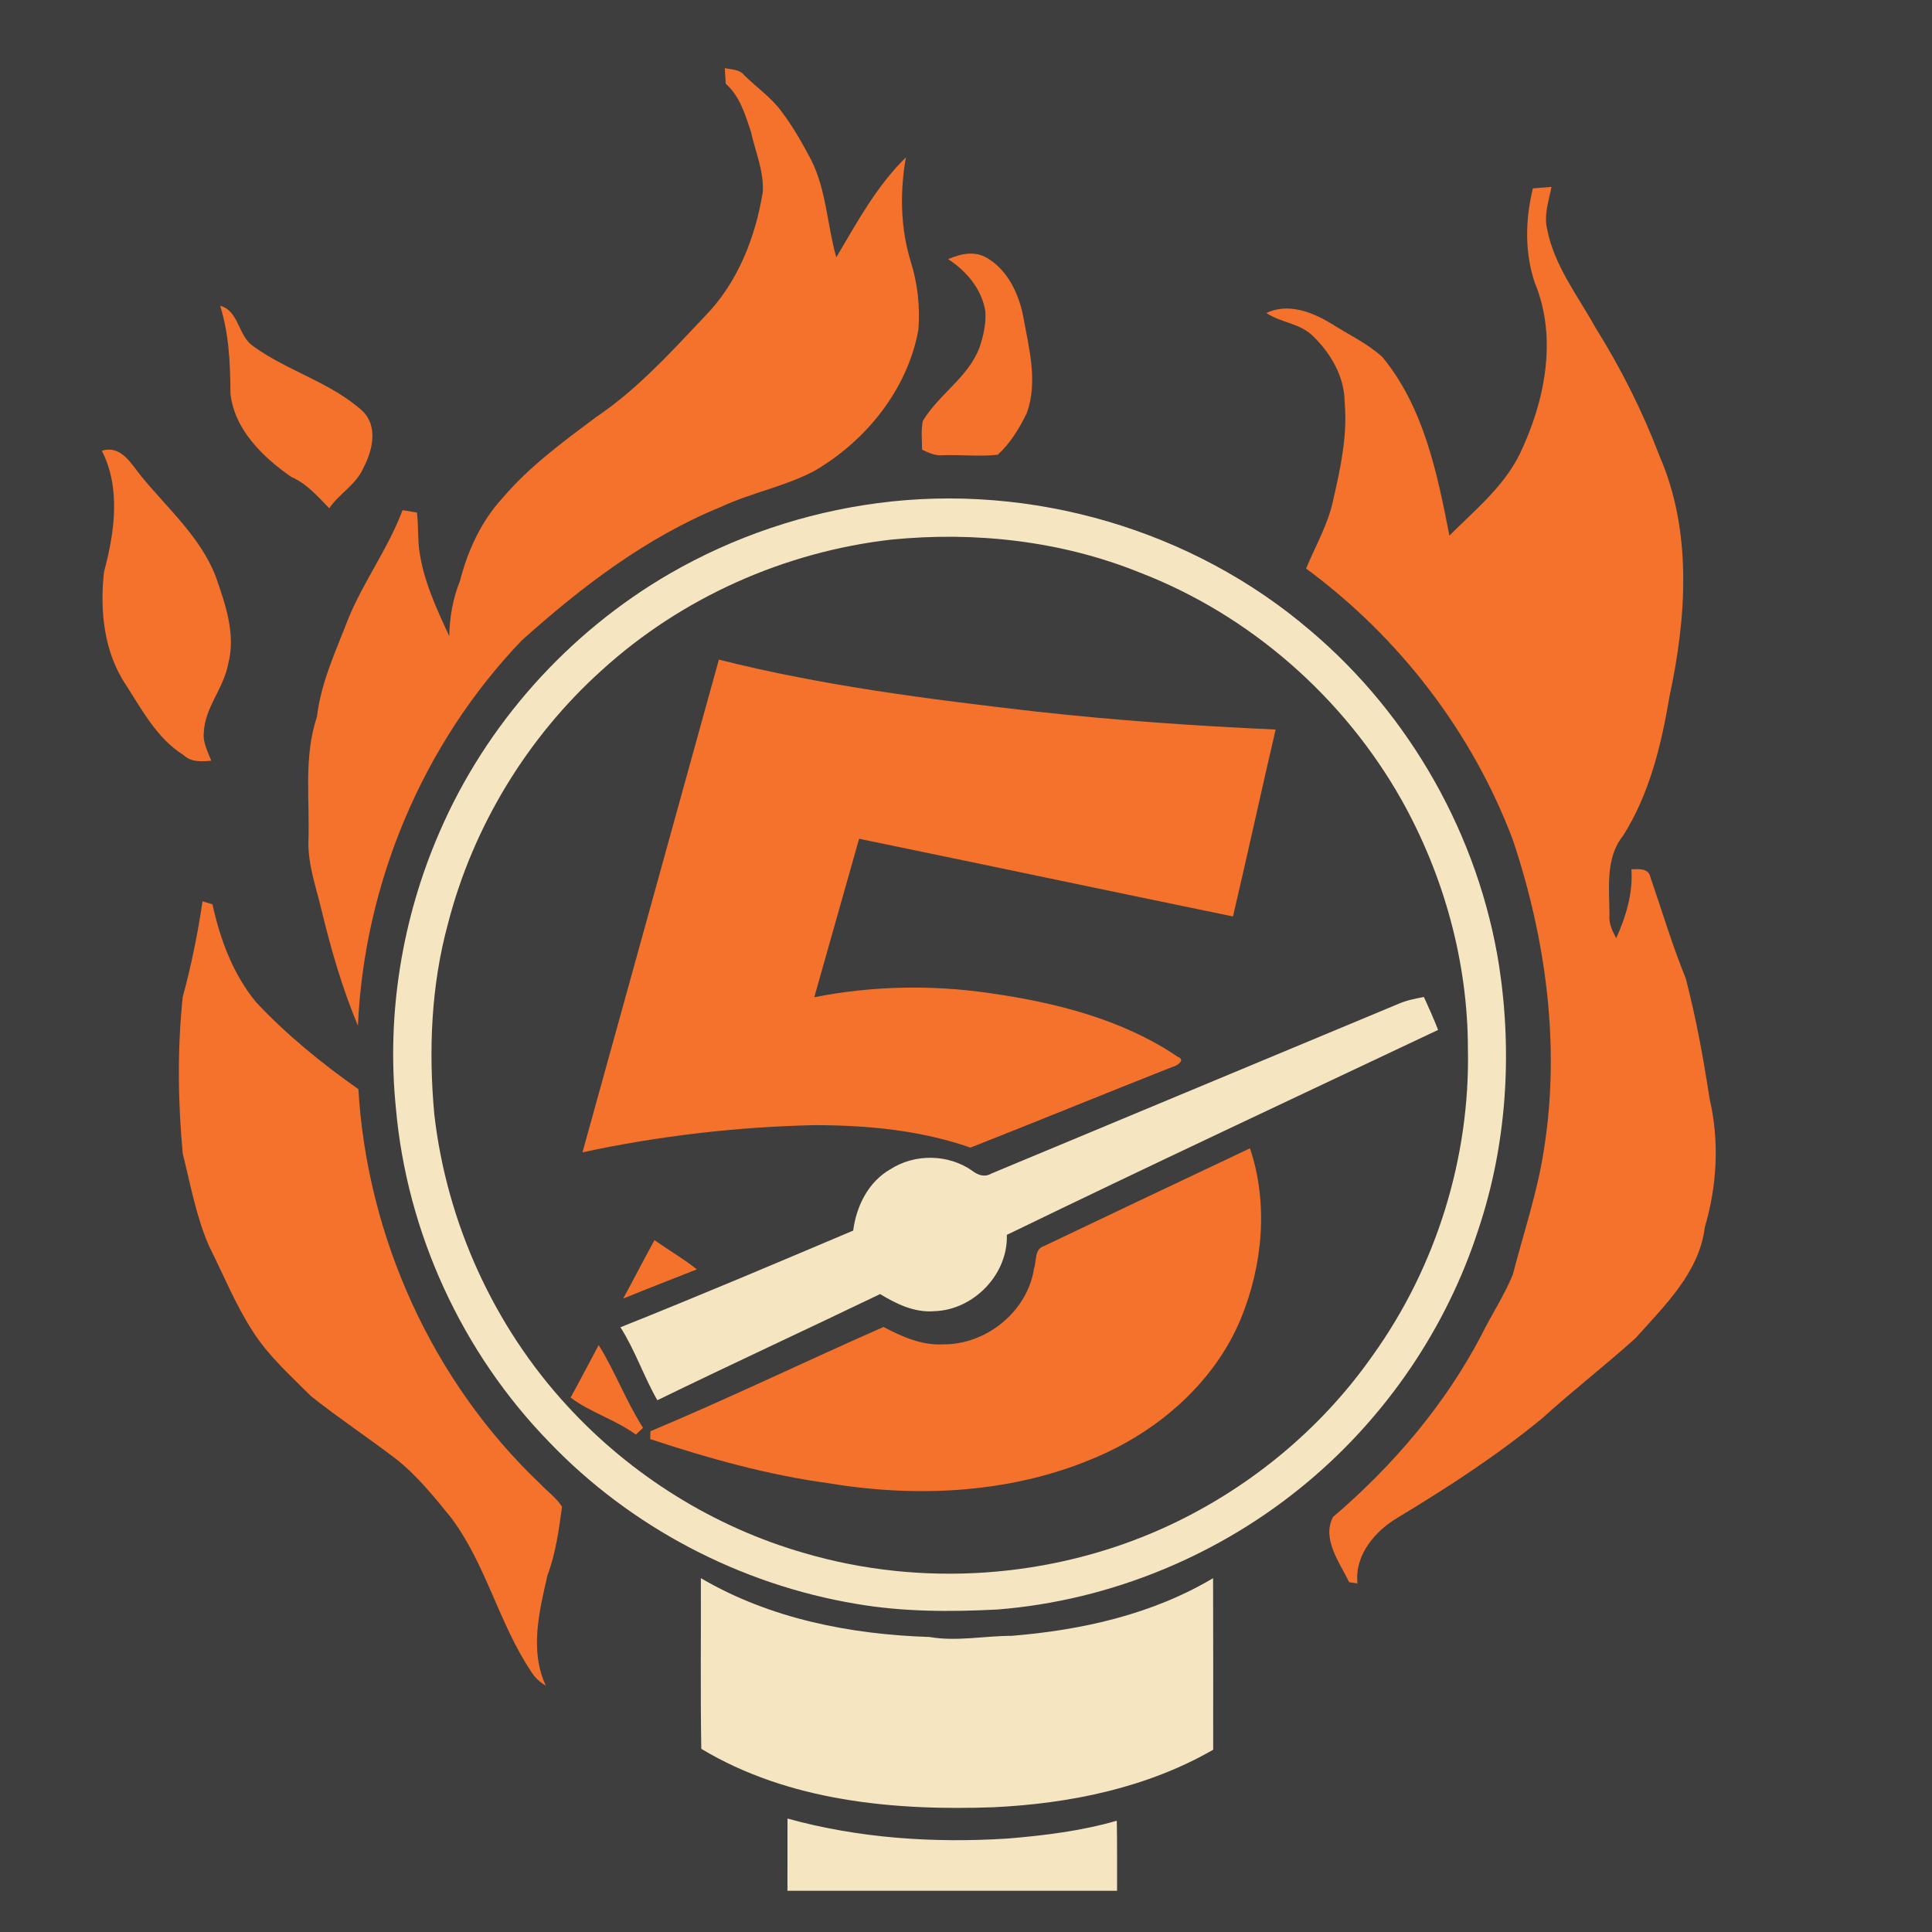
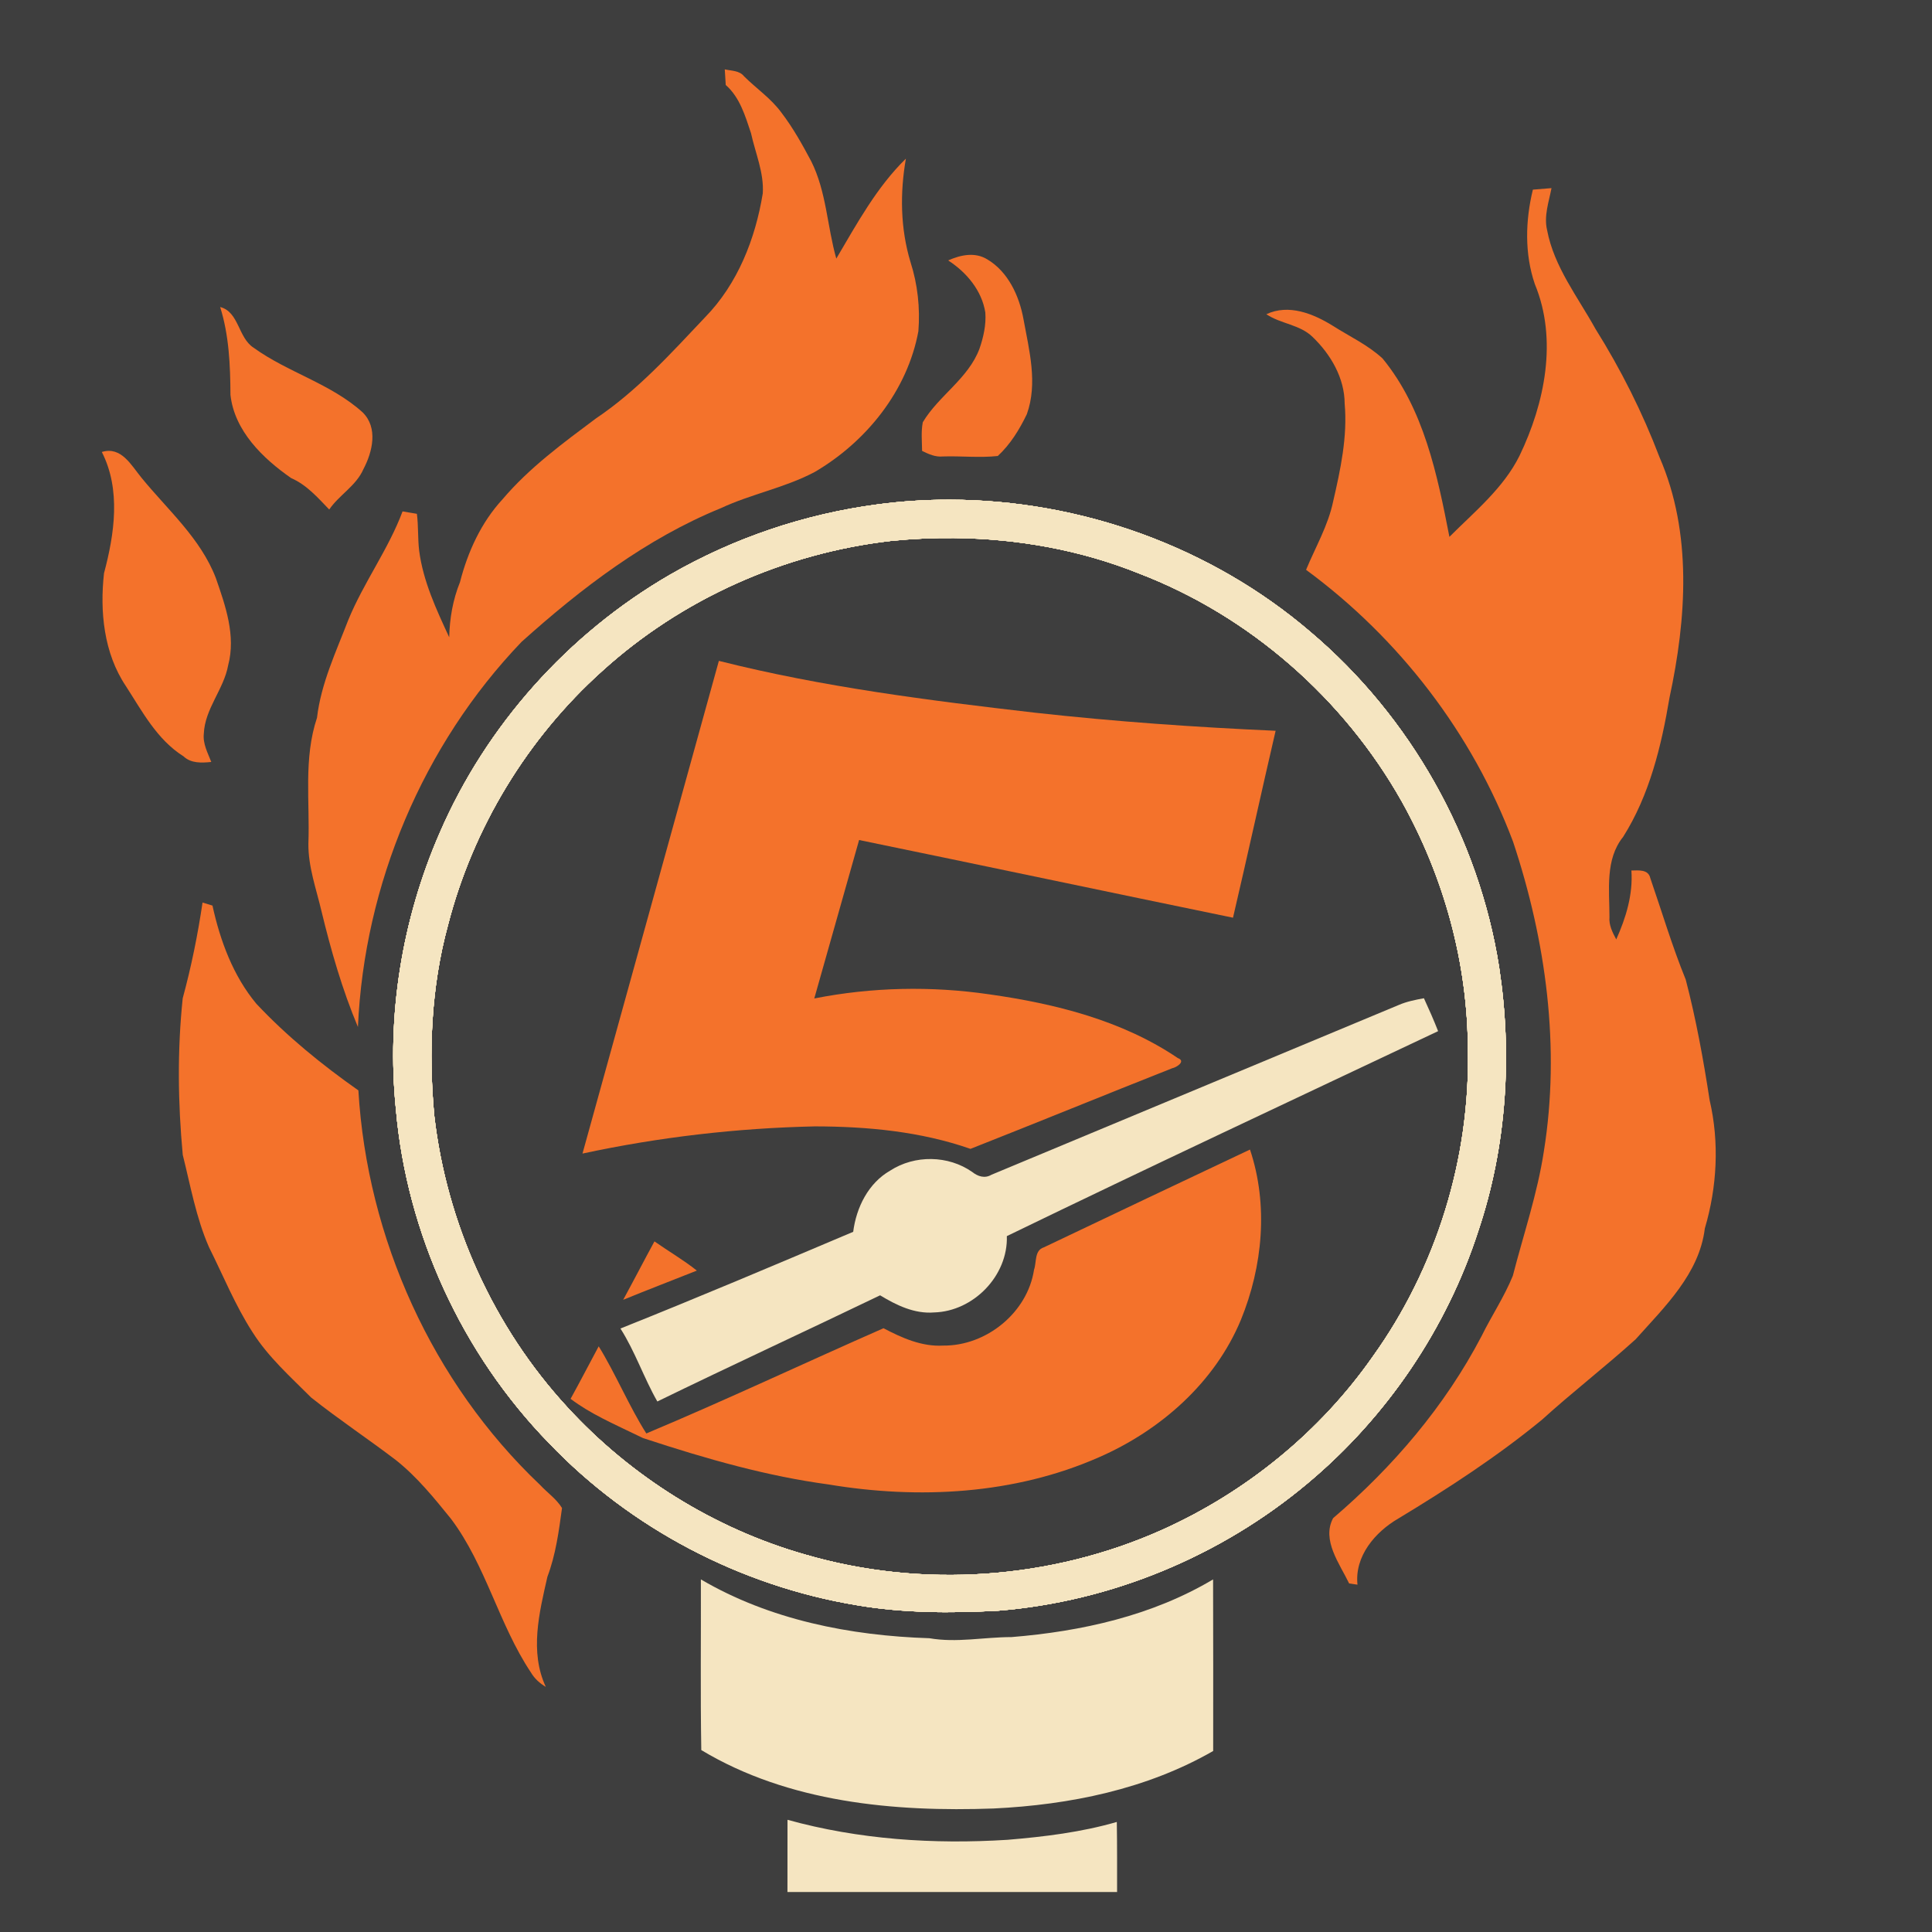
- <svg xmlns="http://www.w3.org/2000/svg" width="422pt" height="422pt" viewBox="0 0 422 422" version="1.1">
-   <path fill="#3e3e3e" opacity="1.00" d=" M 0.00 0.00 L 422.00 0.00 L 422.00 422.00 L 0.00 422.00 L 0.00 0.00 Z" />
-   <path fill="#f4722b" opacity="1.00" d=" M 158.31 14.88 C 159.78 15.22 161.54 15.11 162.55 16.43 C 165.24 19.09 168.44 21.25 170.69 24.34 C 173.22 27.65 175.25 31.30 177.20 34.97 C 180.52 41.61 180.67 49.17 182.67 56.21 C 187.17 48.59 191.49 40.61 197.87 34.38 C 196.56 41.88 196.66 49.64 198.88 56.98 C 200.44 61.83 201.00 66.99 200.60 72.07 C 198.20 85.08 189.21 96.24 177.94 102.83 C 171.46 106.27 164.14 107.61 157.51 110.70 C 141.16 117.37 126.99 128.20 113.94 139.91 C 92.36 162.41 79.56 192.93 78.18 224.05 C 74.75 215.87 72.29 207.32 70.21 198.71 C 69.07 193.86 67.31 189.06 67.36 184.01 C 67.71 174.84 66.26 165.41 69.24 156.51 C 70.12 149.02 73.38 142.15 76.06 135.18 C 79.42 126.97 84.82 119.75 87.93 111.43 C 88.71 111.56 90.28 111.82 91.06 111.96 C 91.41 114.64 91.23 117.36 91.56 120.04 C 92.43 126.72 95.32 132.88 98.12 138.93 C 98.21 134.80 98.92 130.73 100.47 126.89 C 102.17 120.26 105.10 113.84 109.78 108.77 C 115.63 101.88 122.93 96.54 130.12 91.16 C 139.17 85.09 146.54 76.93 153.98 69.06 C 161.12 61.77 164.99 51.91 166.61 41.97 C 166.90 37.45 164.99 33.17 164.04 28.82 C 162.78 25.06 161.61 21.00 158.52 18.29 C 158.44 17.15 158.38 16.02 158.31 14.88 Z" />
-   <path fill="#f4722b" opacity="1.00" d=" M 334.82 41.15 C 336.18 41.05 337.53 40.94 338.89 40.82 C 338.31 43.83 337.19 46.91 337.93 50.01 C 339.45 58.02 344.62 64.57 348.49 71.56 C 354.04 80.42 358.76 89.81 362.48 99.59 C 369.68 116.12 368.37 134.91 364.66 152.14 C 362.89 162.68 360.30 173.41 354.53 182.53 C 350.57 187.43 351.55 194.14 351.55 200.00 C 351.39 201.79 352.21 203.39 353.03 204.92 C 355.15 200.20 356.71 195.11 356.34 189.87 C 357.86 189.85 360.04 189.56 360.47 191.53 C 363.02 198.93 365.25 206.44 368.21 213.70 C 370.47 222.36 372.07 231.19 373.43 240.03 C 375.58 249.26 375.06 259.00 372.38 268.05 C 371.17 277.97 363.59 285.18 357.27 292.26 C 350.60 298.29 343.47 303.79 336.80 309.84 C 326.98 317.91 316.31 324.84 305.44 331.41 C 300.37 334.35 295.85 339.64 296.51 345.86 C 296.05 345.79 295.14 345.66 294.69 345.60 C 292.63 341.32 288.64 336.12 291.18 331.34 C 304.24 320.17 315.60 306.89 323.59 291.61 C 325.78 287.16 328.57 283.00 330.44 278.40 C 332.77 269.35 335.81 260.46 337.22 251.20 C 340.86 228.54 337.70 205.22 330.49 183.57 C 321.61 159.93 305.60 139.14 285.28 124.19 C 287.33 119.24 290.10 114.53 291.20 109.23 C 292.81 102.25 294.35 95.11 293.71 87.89 C 293.69 82.30 290.67 77.14 286.73 73.35 C 283.94 70.60 279.76 70.49 276.60 68.36 C 281.50 66.07 286.81 68.23 291.08 70.86 C 294.74 73.20 298.78 75.06 301.99 78.03 C 311.01 89.02 313.94 103.39 316.59 116.99 C 322.10 111.47 328.40 106.36 331.92 99.24 C 337.42 87.80 340.27 73.91 335.25 61.79 C 332.98 55.15 333.18 47.90 334.82 41.15 Z" />
-   <path fill="#f4722b" opacity="1.00" d=" M 207.10 56.61 C 209.81 55.41 212.95 54.72 215.65 56.38 C 220.20 59.08 222.63 64.36 223.55 69.41 C 224.79 76.21 226.72 83.43 224.29 90.19 C 222.69 93.53 220.68 96.80 217.94 99.33 C 213.96 99.76 209.94 99.30 205.94 99.43 C 204.31 99.60 202.83 98.91 201.41 98.22 C 201.39 96.14 201.16 94.02 201.56 91.96 C 205.05 86.12 211.52 82.42 213.95 75.88 C 214.82 73.35 215.42 70.66 215.22 67.98 C 214.45 63.16 211.10 59.19 207.10 56.61 Z" />
-   <path fill="#f4722b" opacity="1.00" d=" M 48.09 66.79 C 52.22 67.85 51.98 73.47 55.38 75.67 C 62.86 81.08 72.28 83.53 79.20 89.79 C 82.64 93.16 81.37 98.43 79.38 102.20 C 77.79 105.85 74.11 107.81 71.91 111.02 C 69.40 108.41 66.99 105.64 63.59 104.15 C 57.42 99.86 51.21 93.85 50.34 85.99 C 50.30 79.53 50.04 73.00 48.09 66.79 Z" />
-   <path fill="#f4722b" opacity="1.00" d=" M 22.24 98.45 C 26.51 97.16 28.66 101.36 30.92 104.10 C 36.65 111.12 43.83 117.33 47.15 126.00 C 49.25 132.05 51.55 138.58 49.84 145.03 C 48.88 150.31 44.74 154.54 44.52 159.99 C 44.28 162.19 45.38 164.18 46.15 166.16 C 44.04 166.37 41.73 166.50 40.07 164.92 C 34.28 161.27 31.07 155.12 27.47 149.55 C 22.68 142.40 21.78 133.29 22.72 124.93 C 25.01 116.35 26.44 106.68 22.24 98.45 Z" />
-   <path fill="#f5e5c1" opacity="1.00" d=" M 191.67 109.90 C 225.24 105.44 260.48 115.68 286.23 137.75 C 308.10 156.24 323.01 182.70 327.45 210.99 C 330.38 230.19 329.10 250.14 322.90 268.60 C 315.99 289.97 302.88 309.26 285.67 323.67 C 266.69 339.61 242.71 349.57 217.99 351.55 C 207.67 352.10 197.24 352.09 187.03 350.33 C 161.67 346.10 137.73 333.57 119.95 314.98 C 100.91 295.44 88.85 269.19 86.47 242.00 C 84.40 221.56 87.80 200.60 96.00 181.76 C 106.17 158.19 124.13 138.13 146.33 125.27 C 160.24 117.24 175.74 112.00 191.67 109.90 Z" />
-   <path fill="#3e3e3e" opacity="1.00" d=" M 194.65 117.87 C 212.93 116.05 231.72 118.12 248.83 125.01 C 272.96 134.27 293.50 152.29 306.17 174.78 C 315.39 191.26 320.60 210.09 320.63 229.00 C 321.14 252.77 313.73 276.68 299.88 296.00 C 288.37 312.47 272.24 325.61 253.93 333.85 C 229.62 344.76 201.43 346.75 175.85 339.28 C 156.00 333.62 137.84 322.28 123.90 307.08 C 107.81 289.61 97.56 266.96 94.86 243.38 C 93.59 229.49 94.16 215.30 97.84 201.79 C 103.30 180.56 115.17 161.04 131.46 146.38 C 148.85 130.56 171.30 120.54 194.65 117.87 Z" />
-   <path fill="#f4722b" opacity="1.00" d=" M 157.02 144.08 C 179.67 149.79 202.90 152.73 226.07 155.40 C 243.54 157.34 261.08 158.57 278.63 159.35 C 275.47 172.95 272.50 186.59 269.32 200.18 C 242.08 194.57 214.88 188.82 187.65 183.21 C 184.39 194.75 181.12 206.28 177.86 217.82 C 190.44 215.33 203.43 215.07 216.11 216.92 C 230.49 218.96 245.09 222.60 257.27 230.84 C 259.13 231.52 256.94 232.91 256.04 233.06 C 241.34 238.87 226.70 244.87 211.98 250.67 C 201.09 246.87 189.48 245.78 178.00 245.76 C 160.94 246.13 143.91 248.11 127.23 251.70 C 137.18 215.83 147.09 179.95 157.02 144.08 Z" />
-   <path fill="#f4722b" opacity="1.00" d=" M 44.24 196.87 C 44.79 197.04 45.87 197.37 46.41 197.53 C 48.08 205.19 50.93 212.90 56.00 218.98 C 62.68 226.09 70.31 232.30 78.28 237.90 C 80.20 270.21 94.44 301.75 117.96 324.07 C 119.54 325.77 121.54 327.13 122.76 329.12 C 122.07 334.19 121.39 339.31 119.57 344.13 C 117.79 351.96 115.64 360.52 119.22 368.19 C 117.90 367.41 116.76 366.38 115.98 365.06 C 108.94 354.52 106.16 341.66 98.51 331.48 C 94.82 326.92 91.08 322.30 86.46 318.64 C 80.36 314.00 73.97 309.75 67.97 304.99 C 63.46 300.47 58.61 296.17 55.17 290.73 C 51.37 284.85 48.75 278.34 45.63 272.10 C 42.83 265.69 41.61 258.73 39.92 251.98 C 38.86 240.62 38.72 229.14 39.91 217.78 C 41.78 210.90 43.20 203.93 44.24 196.87 Z" />
-   <path fill="#f5e5c1" opacity="1.00" d=" M 305.48 219.26 C 307.24 218.49 309.14 218.12 311.02 217.77 C 312.11 220.14 313.17 222.53 314.12 224.96 C 282.69 239.82 251.19 254.56 219.92 269.73 C 220.20 278.39 212.63 286.16 204.04 286.40 C 199.75 286.75 195.79 284.82 192.24 282.66 C 176.05 290.45 159.73 297.98 143.58 305.85 C 140.62 300.67 138.73 294.95 135.52 289.91 C 152.56 283.11 169.47 275.94 186.36 268.79 C 187.04 263.47 189.66 258.16 194.44 255.42 C 199.80 251.95 207.13 252.05 212.36 255.72 C 213.58 256.69 215.10 257.20 216.55 256.33 C 246.18 243.97 275.83 231.61 305.48 219.26 Z" />
-   <path fill="#f4722b" opacity="1.00" d=" M 227.99 272.19 C 242.99 265.05 258.00 257.91 273.03 250.82 C 277.08 262.90 275.82 276.35 271.04 288.03 C 265.34 301.75 253.46 312.18 240.01 318.05 C 221.56 326.17 200.66 327.26 180.96 323.97 C 167.66 322.17 154.72 318.54 142.02 314.33 C 142.03 313.90 142.06 313.05 142.07 312.62 C 159.21 305.44 175.96 297.33 192.98 289.85 C 197.01 291.96 201.34 293.91 206.01 293.64 C 215.43 293.74 224.43 286.45 225.86 277.07 C 226.44 275.43 225.92 272.84 227.99 272.19 Z" />
-   <path fill="#f4722b" opacity="1.00" d=" M 142.95 270.88 C 146.02 273.04 149.27 274.92 152.21 277.26 C 146.85 279.39 141.46 281.46 136.12 283.64 C 138.43 279.41 140.64 275.12 142.95 270.88 Z" />
-   <path fill="#f4722b" opacity="1.00" d=" M 130.77 293.80 C 134.38 299.62 136.77 306.10 140.46 311.88 C 139.94 312.37 139.42 312.86 138.88 313.35 C 134.46 310.10 129.04 308.57 124.63 305.27 C 126.73 301.48 128.71 297.62 130.77 293.80 Z" />
-   <path fill="#f5e5c1" opacity="1.00" d=" M 153.09 344.71 C 168.14 353.55 185.73 357.01 203.01 357.56 C 208.98 358.60 214.96 357.31 220.95 357.31 C 236.24 356.07 251.67 352.64 264.97 344.71 C 265.00 357.20 265.01 369.70 264.99 382.19 C 250.45 390.55 233.65 393.95 217.05 394.75 C 195.28 395.54 172.23 393.44 153.18 381.99 C 152.97 369.56 153.13 357.13 153.09 344.71 Z" />
-   <path fill="#f5e5c1" opacity="1.00" d=" M 172.01 397.22 C 187.61 401.54 203.96 402.61 220.07 401.59 C 228.10 400.92 236.18 399.94 243.94 397.69 C 244.03 402.79 243.99 407.89 244.00 413.00 C 220.00 413.00 196.00 413.00 172.00 413.00 C 172.00 407.74 171.99 402.48 172.01 397.22 Z" />
+ <svg xmlns="http://www.w3.org/2000/svg" width="1280" height="1280" viewBox="0 0 1024 1024" version="1.1" id="svg2">
+   <defs id="defs38" />
+   <path id="path3633" d="m 0,0 1024,0 0,1024 L 0,1024 0,0 z" style="fill:#3e3e3e" />
+   <path d="m 384.146,36.767 c 3.567,0.825 7.838,0.558 10.289,3.761 6.527,6.455 14.292,11.696 19.752,19.194 6.139,8.032 11.065,16.889 15.797,25.794 8.056,16.112 8.42,34.457 13.273,51.54 10.919,-18.49 21.402,-37.854 36.883,-52.971 -3.179,18.199 -2.936,37.029 2.451,54.84 3.785,11.769 5.144,24.29 4.174,36.616 -5.824,31.569 -27.638,58.649 -54.985,74.64 -15.724,8.347 -33.486,11.599 -49.574,19.097 -39.674,16.185 -74.058,42.464 -105.724,70.879 -52.365,54.597 -83.424,128.655 -86.773,204.169 -8.323,-19.849 -14.292,-40.596 -19.34,-61.489 -2.766,-11.769 -7.037,-23.416 -6.916,-35.67 0.849,-22.251 -2.669,-45.134 4.562,-66.73 2.135,-18.175 10.046,-34.845 16.549,-51.758 8.153,-19.922 21.256,-37.442 28.803,-57.63 1.893,0.315 5.702,0.946 7.595,1.286 0.849,6.503 0.413,13.103 1.213,19.606 2.111,16.209 9.124,31.157 15.918,45.837 0.218,-10.022 1.941,-19.898 5.702,-29.216 4.125,-16.088 11.235,-31.666 22.591,-43.969 14.195,-16.719 31.909,-29.677 49.356,-42.731 21.96,-14.729 39.844,-34.53 57.897,-53.627 17.326,-17.689 26.716,-41.615 30.647,-65.735 0.704,-10.968 -3.931,-21.354 -6.236,-31.909 -3.057,-9.124 -5.896,-18.976 -13.395,-25.551 -0.194,-2.766 -0.34,-5.508 -0.51,-8.274 z" id="path6" style="fill:#f4722b" />
+   <path d="m 812.454,100.512 c 3.3,-0.243 6.576,-0.51 9.876,-0.801 -1.407,7.304 -4.125,14.778 -2.329,22.3 3.688,19.437 16.234,35.33 25.624,52.292 13.467,21.499 24.921,44.284 33.947,68.016 17.471,40.111 14.292,85.705 5.29,127.515 -4.295,25.576 -10.58,51.613 -24.581,73.743 -9.609,11.89 -7.231,28.172 -7.231,42.392 -0.388,4.344 1.602,8.226 3.591,11.939 5.144,-11.453 8.93,-23.804 8.032,-36.519 3.688,-0.049 8.978,-0.752 10.022,4.028 6.188,17.956 11.599,36.18 18.781,53.796 5.484,21.014 9.366,42.44 12.667,63.891 5.217,22.397 3.955,46.031 -2.548,67.992 -2.936,24.071 -21.329,41.567 -36.665,58.747 -16.185,14.632 -33.486,27.978 -49.671,42.659 -23.829,19.582 -49.72,36.398 -76.096,52.34 -12.303,7.134 -23.271,19.97 -21.669,35.063 -1.116,-0.17 -3.324,-0.485 -4.416,-0.631 -4.999,-10.386 -14.681,-23.004 -8.517,-34.602 31.691,-27.104 59.256,-59.329 78.644,-96.406 5.314,-10.798 12.084,-20.893 16.622,-32.055 5.654,-21.96 13.031,-43.532 16.452,-66.002 8.833,-54.985 1.165,-111.572 -16.331,-164.107 -21.548,-57.363 -60.397,-107.811 -109.704,-144.088 4.974,-12.011 11.696,-23.44 14.365,-36.301 3.907,-16.937 7.644,-34.263 6.091,-51.782 -0.049,-13.564 -7.377,-26.085 -16.937,-35.282 -6.77,-6.673 -16.913,-6.94 -24.581,-12.108 11.89,-5.557 24.775,-0.315 35.136,6.066 8.881,5.678 18.684,10.191 26.474,17.398 21.887,26.668 28.997,61.537 35.427,94.538 13.37,-13.395 28.657,-25.794 37.199,-43.071 13.346,-27.76 20.262,-61.464 8.08,-90.874 -5.508,-16.112 -5.023,-33.705 -1.043,-50.084 z" id="path8" style="fill:#f4722b" />
+   <path d="m 502.536,138.026 c 6.576,-2.912 14.195,-4.586 20.747,-0.558 11.041,6.552 16.937,19.364 19.17,31.618 3.009,16.5 7.692,34.02 1.796,50.424 -3.882,8.105 -8.76,16.039 -15.409,22.179 -9.658,1.043 -19.412,-0.073 -29.118,0.243 -3.955,0.413 -7.547,-1.262 -10.992,-2.936 -0.049,-5.047 -0.607,-10.191 0.364,-15.19 8.469,-14.171 24.168,-23.149 30.065,-39.019 2.111,-6.139 3.567,-12.667 3.082,-19.17 -1.868,-11.696 -9.997,-21.329 -19.704,-27.59 z" id="path10" style="fill:#f4722b" />
+   <path d="m 116.692,162.729 c 10.022,2.572 9.439,16.209 17.689,21.548 18.151,13.128 41.009,19.073 57.8,34.263 8.347,8.177 5.266,20.965 0.437,30.113 -3.858,8.857 -12.788,13.613 -18.126,21.402 -6.091,-6.333 -11.939,-13.055 -20.189,-16.67 -14.972,-10.41 -30.041,-24.993 -32.152,-44.066 -0.097,-15.675 -0.728,-31.521 -5.46,-46.59 z" id="path12" style="fill:#f4722b" />
+   <path d="m 53.966,239.553 c 10.361,-3.13 15.578,7.061 21.062,13.71 13.904,17.034 31.327,32.103 39.383,53.141 5.096,14.681 10.677,30.526 6.527,46.177 -2.329,12.812 -12.375,23.076 -12.909,36.301 -0.582,5.338 2.087,10.167 3.955,14.972 -5.12,0.51 -10.725,0.825 -14.753,-3.009 -14.05,-8.857 -21.839,-23.78 -30.574,-37.296 -11.623,-17.35 -13.807,-39.456 -11.526,-59.741 5.557,-20.82 9.027,-44.284 -1.165,-64.255 z" id="path14" style="fill:#f4722b" />
+   <path style="fill:#f5e5c1;fill-opacity:1" id="path3621" d="m 503.446,264.85 c -12.823,-0.024 -25.611,0.796 -38.339,2.487 -38.655,5.096 -76.29,17.823 -110.044,37.308 -53.869,31.205 -97.438,79.845 -122.116,137.039 -19.898,45.716 -28.136,96.601 -23.113,146.199 5.775,65.978 35.027,129.662 81.228,177.077 43.144,45.109 101.223,75.514 162.76,85.778 24.775,4.271 50.12,4.307 75.162,2.973 59.984,-4.805 118.16,-28.961 164.216,-67.64 41.761,-34.966 73.561,-81.787 90.328,-133.642 15.045,-44.794 18.151,-93.179 11.041,-139.769 C 783.797,444.013 747.605,379.783 694.536,334.916 641.816,289.73 572.688,264.98 503.446,264.85 z m 2.305,20.322 c 33.483,0.333 66.894,6.267 98.032,18.806 58.552,22.47 108.418,66.208 139.162,120.781 22.373,39.989 34.991,85.693 35.064,131.579 1.238,57.679 -16.743,115.697 -50.351,162.578 -27.929,39.965 -67.07,71.85 -111.5,91.845 -58.989,26.474 -127.381,31.29 -189.452,13.164 -48.167,-13.734 -92.233,-41.251 -126.059,-78.135 -39.043,-42.392 -63.939,-97.353 -70.491,-154.571 -3.082,-33.705 -1.65,-68.101 7.28,-100.883 13.249,-51.515 42.003,-98.918 81.532,-134.491 42.198,-38.388 96.698,-62.678 153.357,-69.156 11.089,-1.104 22.265,-1.628 33.426,-1.517 z" />
+   <path style="fill:#f5e5c1;fill-opacity:1" id="path3623" d="m 503.446,264.85 c -12.823,-0.024 -25.611,0.796 -38.339,2.487 -38.655,5.096 -76.29,17.823 -110.044,37.308 -53.869,31.205 -97.438,79.845 -122.116,137.039 -19.898,45.716 -28.136,96.601 -23.113,146.199 5.775,65.978 35.027,129.662 81.228,177.077 43.144,45.109 101.223,75.514 162.76,85.778 24.775,4.271 50.12,4.307 75.162,2.973 59.984,-4.805 118.16,-28.961 164.216,-67.64 41.761,-34.966 73.561,-81.787 90.328,-133.642 15.045,-44.794 18.151,-93.179 11.041,-139.769 C 783.797,444.013 747.605,379.783 694.536,334.916 641.816,289.73 572.688,264.98 503.446,264.85 z m 2.305,20.322 c 33.483,0.333 66.894,6.267 98.032,18.806 58.552,22.47 108.418,66.208 139.162,120.781 22.373,39.989 34.991,85.693 35.064,131.579 1.238,57.679 -16.743,115.697 -50.351,162.578 -27.929,39.965 -67.07,71.85 -111.5,91.845 -58.989,26.474 -127.381,31.29 -189.452,13.164 -48.167,-13.734 -92.233,-41.251 -126.059,-78.135 -39.043,-42.392 -63.939,-97.353 -70.491,-154.571 -3.082,-33.705 -1.65,-68.101 7.28,-100.883 13.249,-51.515 42.003,-98.918 81.532,-134.491 42.198,-38.388 96.698,-62.678 153.357,-69.156 11.089,-1.104 22.265,-1.628 33.426,-1.517 z" />
+   <path style="fill:#f5e5c1;fill-opacity:1" id="path3625" d="m 503.446,264.85 c -12.823,-0.024 -25.611,0.796 -38.339,2.487 -38.655,5.096 -76.29,17.823 -110.044,37.308 -53.869,31.205 -97.438,79.845 -122.116,137.039 -19.898,45.716 -28.136,96.601 -23.113,146.199 5.775,65.978 35.027,129.662 81.228,177.077 43.144,45.109 101.223,75.514 162.76,85.778 24.775,4.271 50.12,4.307 75.162,2.973 59.984,-4.805 118.16,-28.961 164.216,-67.64 41.761,-34.966 73.561,-81.787 90.328,-133.642 15.045,-44.794 18.151,-93.179 11.041,-139.769 C 783.797,444.013 747.605,379.783 694.536,334.916 641.816,289.73 572.688,264.98 503.446,264.85 z m 2.305,20.322 c 33.483,0.333 66.894,6.267 98.032,18.806 58.552,22.47 108.418,66.208 139.162,120.781 22.373,39.989 34.991,85.693 35.064,131.579 1.238,57.679 -16.743,115.697 -50.351,162.578 -27.929,39.965 -67.07,71.85 -111.5,91.845 -58.989,26.474 -127.381,31.29 -189.452,13.164 -48.167,-13.734 -92.233,-41.251 -126.059,-78.135 -39.043,-42.392 -63.939,-97.353 -70.491,-154.571 -3.082,-33.705 -1.65,-68.101 7.28,-100.883 13.249,-51.515 42.003,-98.918 81.532,-134.491 42.198,-38.388 96.698,-62.678 153.357,-69.156 11.089,-1.104 22.265,-1.628 33.426,-1.517 z" />
+   <path style="fill:#f5e5c1;fill-opacity:1" id="path3627" d="m 503.446,264.85 c -12.823,-0.024 -25.611,0.796 -38.339,2.487 -38.655,5.096 -76.29,17.823 -110.044,37.308 -53.869,31.205 -97.438,79.845 -122.116,137.039 -19.898,45.716 -28.136,96.601 -23.113,146.199 5.775,65.978 35.027,129.662 81.228,177.077 43.144,45.109 101.223,75.514 162.76,85.778 24.775,4.271 50.12,4.307 75.162,2.973 59.984,-4.805 118.16,-28.961 164.216,-67.64 41.761,-34.966 73.561,-81.787 90.328,-133.642 15.045,-44.794 18.151,-93.179 11.041,-139.769 C 783.797,444.013 747.605,379.783 694.536,334.916 641.816,289.73 572.688,264.98 503.446,264.85 z m 2.305,20.322 c 33.483,0.333 66.894,6.267 98.032,18.806 58.552,22.47 108.418,66.208 139.162,120.781 22.373,39.989 34.991,85.693 35.064,131.579 1.238,57.679 -16.743,115.697 -50.351,162.578 -27.929,39.965 -67.07,71.85 -111.5,91.845 -58.989,26.474 -127.381,31.29 -189.452,13.164 -48.167,-13.734 -92.233,-41.251 -126.059,-78.135 -39.043,-42.392 -63.939,-97.353 -70.491,-154.571 -3.082,-33.705 -1.65,-68.101 7.28,-100.883 13.249,-51.515 42.003,-98.918 81.532,-134.491 42.198,-38.388 96.698,-62.678 153.357,-69.156 11.089,-1.104 22.265,-1.628 33.426,-1.517 z" />
+   <path style="fill:#f5e5c1;fill-opacity:1" id="path3629" d="m 503.446,264.85 c -12.823,-0.024 -25.611,0.796 -38.339,2.487 -38.655,5.096 -76.29,17.823 -110.044,37.308 -53.869,31.205 -97.438,79.845 -122.116,137.039 -19.898,45.716 -28.136,96.601 -23.113,146.199 5.775,65.978 35.027,129.662 81.228,177.077 43.144,45.109 101.223,75.514 162.76,85.778 24.775,4.271 50.12,4.307 75.162,2.973 59.984,-4.805 118.16,-28.961 164.216,-67.64 41.761,-34.966 73.561,-81.787 90.328,-133.642 15.045,-44.794 18.151,-93.179 11.041,-139.769 C 783.797,444.013 747.605,379.783 694.536,334.916 641.816,289.73 572.688,264.98 503.446,264.85 z m 2.305,20.322 c 33.483,0.333 66.894,6.267 98.032,18.806 58.552,22.47 108.418,66.208 139.162,120.781 22.373,39.989 34.991,85.693 35.064,131.579 1.238,57.679 -16.743,115.697 -50.351,162.578 -27.929,39.965 -67.07,71.85 -111.5,91.845 -58.989,26.474 -127.381,31.29 -189.452,13.164 -48.167,-13.734 -92.233,-41.251 -126.059,-78.135 -39.043,-42.392 -63.939,-97.353 -70.491,-154.571 -3.082,-33.705 -1.65,-68.101 7.28,-100.883 13.249,-51.515 42.003,-98.918 81.532,-134.491 42.198,-38.388 96.698,-62.678 153.357,-69.156 11.089,-1.104 22.265,-1.628 33.426,-1.517 z" />
+   <path style="fill:#f5e5c1;fill-opacity:1" id="path3631" d="m 503.446,264.85 c -12.823,-0.024 -25.611,0.796 -38.339,2.487 -38.655,5.096 -76.29,17.823 -110.044,37.308 -53.869,31.205 -97.438,79.845 -122.116,137.039 -19.898,45.716 -28.136,96.601 -23.113,146.199 5.775,65.978 35.027,129.662 81.228,177.077 43.144,45.109 101.223,75.514 162.76,85.778 24.775,4.271 50.12,4.307 75.162,2.973 59.984,-4.805 118.16,-28.961 164.216,-67.64 41.761,-34.966 73.561,-81.787 90.328,-133.642 15.045,-44.794 18.151,-93.179 11.041,-139.769 C 783.797,444.013 747.605,379.783 694.536,334.916 641.816,289.73 572.688,264.98 503.446,264.85 z m 2.305,20.322 c 33.483,0.333 66.894,6.267 98.032,18.806 58.552,22.47 108.418,66.208 139.162,120.781 22.373,39.989 34.991,85.693 35.064,131.579 1.238,57.679 -16.743,115.697 -50.351,162.578 -27.929,39.965 -67.07,71.85 -111.5,91.845 -58.989,26.474 -127.381,31.29 -189.452,13.164 -48.167,-13.734 -92.233,-41.251 -126.059,-78.135 -39.043,-42.392 -63.939,-97.353 -70.491,-154.571 -3.082,-33.705 -1.65,-68.101 7.28,-100.883 13.249,-51.515 42.003,-98.918 81.532,-134.491 42.198,-38.388 96.698,-62.678 153.357,-69.156 11.089,-1.104 22.265,-1.628 33.426,-1.517 z" />
+   <path d="m 503.446,264.85 c -12.823,-0.024 -25.611,0.796 -38.339,2.487 -38.655,5.096 -76.29,17.823 -110.044,37.308 -53.869,31.205 -97.438,79.845 -122.116,137.039 -19.898,45.716 -28.136,96.601 -23.113,146.199 5.775,65.978 35.027,129.662 81.228,177.077 43.144,45.109 101.223,75.514 162.76,85.778 24.775,4.271 50.12,4.307 75.162,2.973 59.984,-4.805 118.16,-28.961 164.216,-67.64 41.761,-34.966 73.561,-81.787 90.328,-133.642 15.045,-44.794 18.151,-93.179 11.041,-139.769 C 783.797,444.013 747.605,379.783 694.536,334.916 641.816,289.73 572.688,264.98 503.446,264.85 z m 2.305,20.322 c 33.483,0.333 66.894,6.267 98.032,18.806 58.552,22.47 108.418,66.208 139.162,120.781 22.373,39.989 34.991,85.693 35.064,131.579 1.238,57.679 -16.743,115.697 -50.351,162.578 -27.929,39.965 -67.07,71.85 -111.5,91.845 -58.989,26.474 -127.381,31.29 -189.452,13.164 -48.167,-13.734 -92.233,-41.251 -126.059,-78.135 -39.043,-42.392 -63.939,-97.353 -70.491,-154.571 -3.082,-33.705 -1.65,-68.101 7.28,-100.883 13.249,-51.515 42.003,-98.918 81.532,-134.491 42.198,-38.388 96.698,-62.678 153.357,-69.156 11.089,-1.104 22.265,-1.628 33.426,-1.517 z" id="path16" style="fill:#f5e5c1;fill-opacity:1" />
+   <path d="m 381.015,350.276 c 54.961,13.856 111.33,20.99 167.553,27.468 42.392,4.707 84.953,7.692 127.539,9.585 -7.668,33.001 -14.875,66.099 -22.591,99.076 -66.099,-13.613 -132.101,-27.566 -198.176,-41.178 -7.911,28.002 -15.845,55.98 -23.756,83.983 30.526,-6.042 62.047,-6.673 92.815,-2.184 34.894,4.95 70.321,13.783 99.876,33.777 4.513,1.65 -0.801,5.023 -2.985,5.387 -35.67,14.098 -71.195,28.657 -106.913,42.731 -26.425,-9.221 -54.597,-11.866 -82.454,-11.914 -41.397,0.898 -82.721,5.702 -123.195,14.414 24.144,-87.04 48.191,-174.104 72.287,-261.144 z" id="path20" style="fill:#f4722b" />
+   <path d="m 107.35,478.373 c 1.335,0.413 3.955,1.213 5.266,1.602 4.052,18.587 10.968,37.296 23.271,52.049 16.209,17.253 34.724,32.322 54.063,45.91 4.659,78.402 39.213,154.935 96.285,209.095 3.834,4.125 8.687,7.425 11.647,12.254 -1.674,12.303 -3.324,24.726 -7.741,36.422 -4.319,19 -9.536,39.771 -0.849,58.383 -3.203,-1.893 -5.969,-4.392 -7.862,-7.595 -17.083,-25.576 -23.829,-56.781 -42.392,-81.483 -8.954,-11.065 -18.029,-22.276 -29.24,-31.157 -14.802,-11.259 -30.307,-21.572 -44.867,-33.122 -10.944,-10.968 -22.712,-21.402 -31.06,-34.602 -9.221,-14.268 -15.578,-30.065 -23.149,-45.206 -6.794,-15.554 -9.755,-32.443 -13.856,-48.822 -2.572,-27.566 -2.912,-55.422 -0.024,-82.988 4.538,-16.695 7.983,-33.608 10.507,-50.739 z" id="path22" style="fill:#f4722b" />
+   <path d="m 741.26,532.703 c 4.271,-1.868 8.881,-2.766 13.443,-3.616 2.645,5.751 5.217,11.55 7.522,17.447 -76.266,36.058 -152.702,71.826 -228.58,108.636 0.679,21.014 -17.689,39.868 -38.533,40.45 -10.41,0.849 -20.019,-3.834 -28.633,-9.075 -39.286,18.903 -78.887,37.175 -118.075,56.271 -7.183,-12.569 -11.769,-26.449 -19.558,-38.679 41.348,-16.5 82.381,-33.899 123.365,-51.249 1.65,-12.909 8.008,-25.794 19.606,-32.443 13.006,-8.42 30.793,-8.177 43.484,0.728 2.96,2.354 6.649,3.591 10.167,1.48 71.898,-29.992 143.845,-59.984 215.792,-89.952 z" id="path24" style="fill:#f5e5c1" />
+   <path d="m 346.874,657.961 c 7.449,5.241 15.336,9.803 22.47,15.481 -13.006,5.169 -26.085,10.191 -39.043,15.481 5.605,-10.264 10.968,-20.674 16.573,-30.963 z" id="path28" style="fill:#f4722b" />
+   <path id="path30" d="m 342.57,759.757 c -8.954,-14.025 -16.492,-32.057 -25.251,-46.18 -4.999,9.269 -9.803,18.636 -14.899,27.832 10.701,8.008 21.176,12.485 38.388,20.795 34.627,11.405 66.026,20.213 98.299,24.581 47.803,7.983 98.518,5.338 143.287,-14.365 32.637,-14.244 61.464,-39.553 75.296,-72.845 11.599,-28.342 14.656,-60.979 4.829,-90.292 -36.471,17.204 -72.893,34.53 -109.291,51.855 -5.023,1.577 -3.761,7.862 -5.169,11.842 -3.47,22.761 -25.309,40.45 -48.167,40.208 -11.332,0.655 -21.839,-4.077 -31.618,-9.197 -41.3,18.151 -84.113,38.342 -125.704,55.765 z" style="fill:#f4722b;fill-opacity:1" />
+   <path d="m 371.479,837.113 c 36.519,21.451 79.202,29.846 121.133,31.181 14.486,2.524 28.997,-0.607 43.532,-0.607 37.102,-3.009 74.543,-11.332 106.816,-30.574 0.073,30.307 0.097,60.639 0.049,90.947 -35.282,20.286 -76.048,28.536 -116.328,30.477 -52.826,1.917 -108.758,-3.179 -154.983,-30.963 -0.51,-30.162 -0.121,-60.324 -0.218,-90.461 z" id="path32" style="fill:#f5e5c1" />
+   <path d="m 417.389,964.53 c 37.854,10.483 77.528,13.079 116.62,10.604 19.485,-1.626 39.092,-4.004 57.922,-9.463 0.218,12.375 0.121,24.751 0.146,37.15 -58.237,0 -116.474,0 -174.711,0 0,-12.764 -0.024,-25.527 0.024,-38.291 z" id="path34" style="fill:#f5e5c1" />
</svg>
